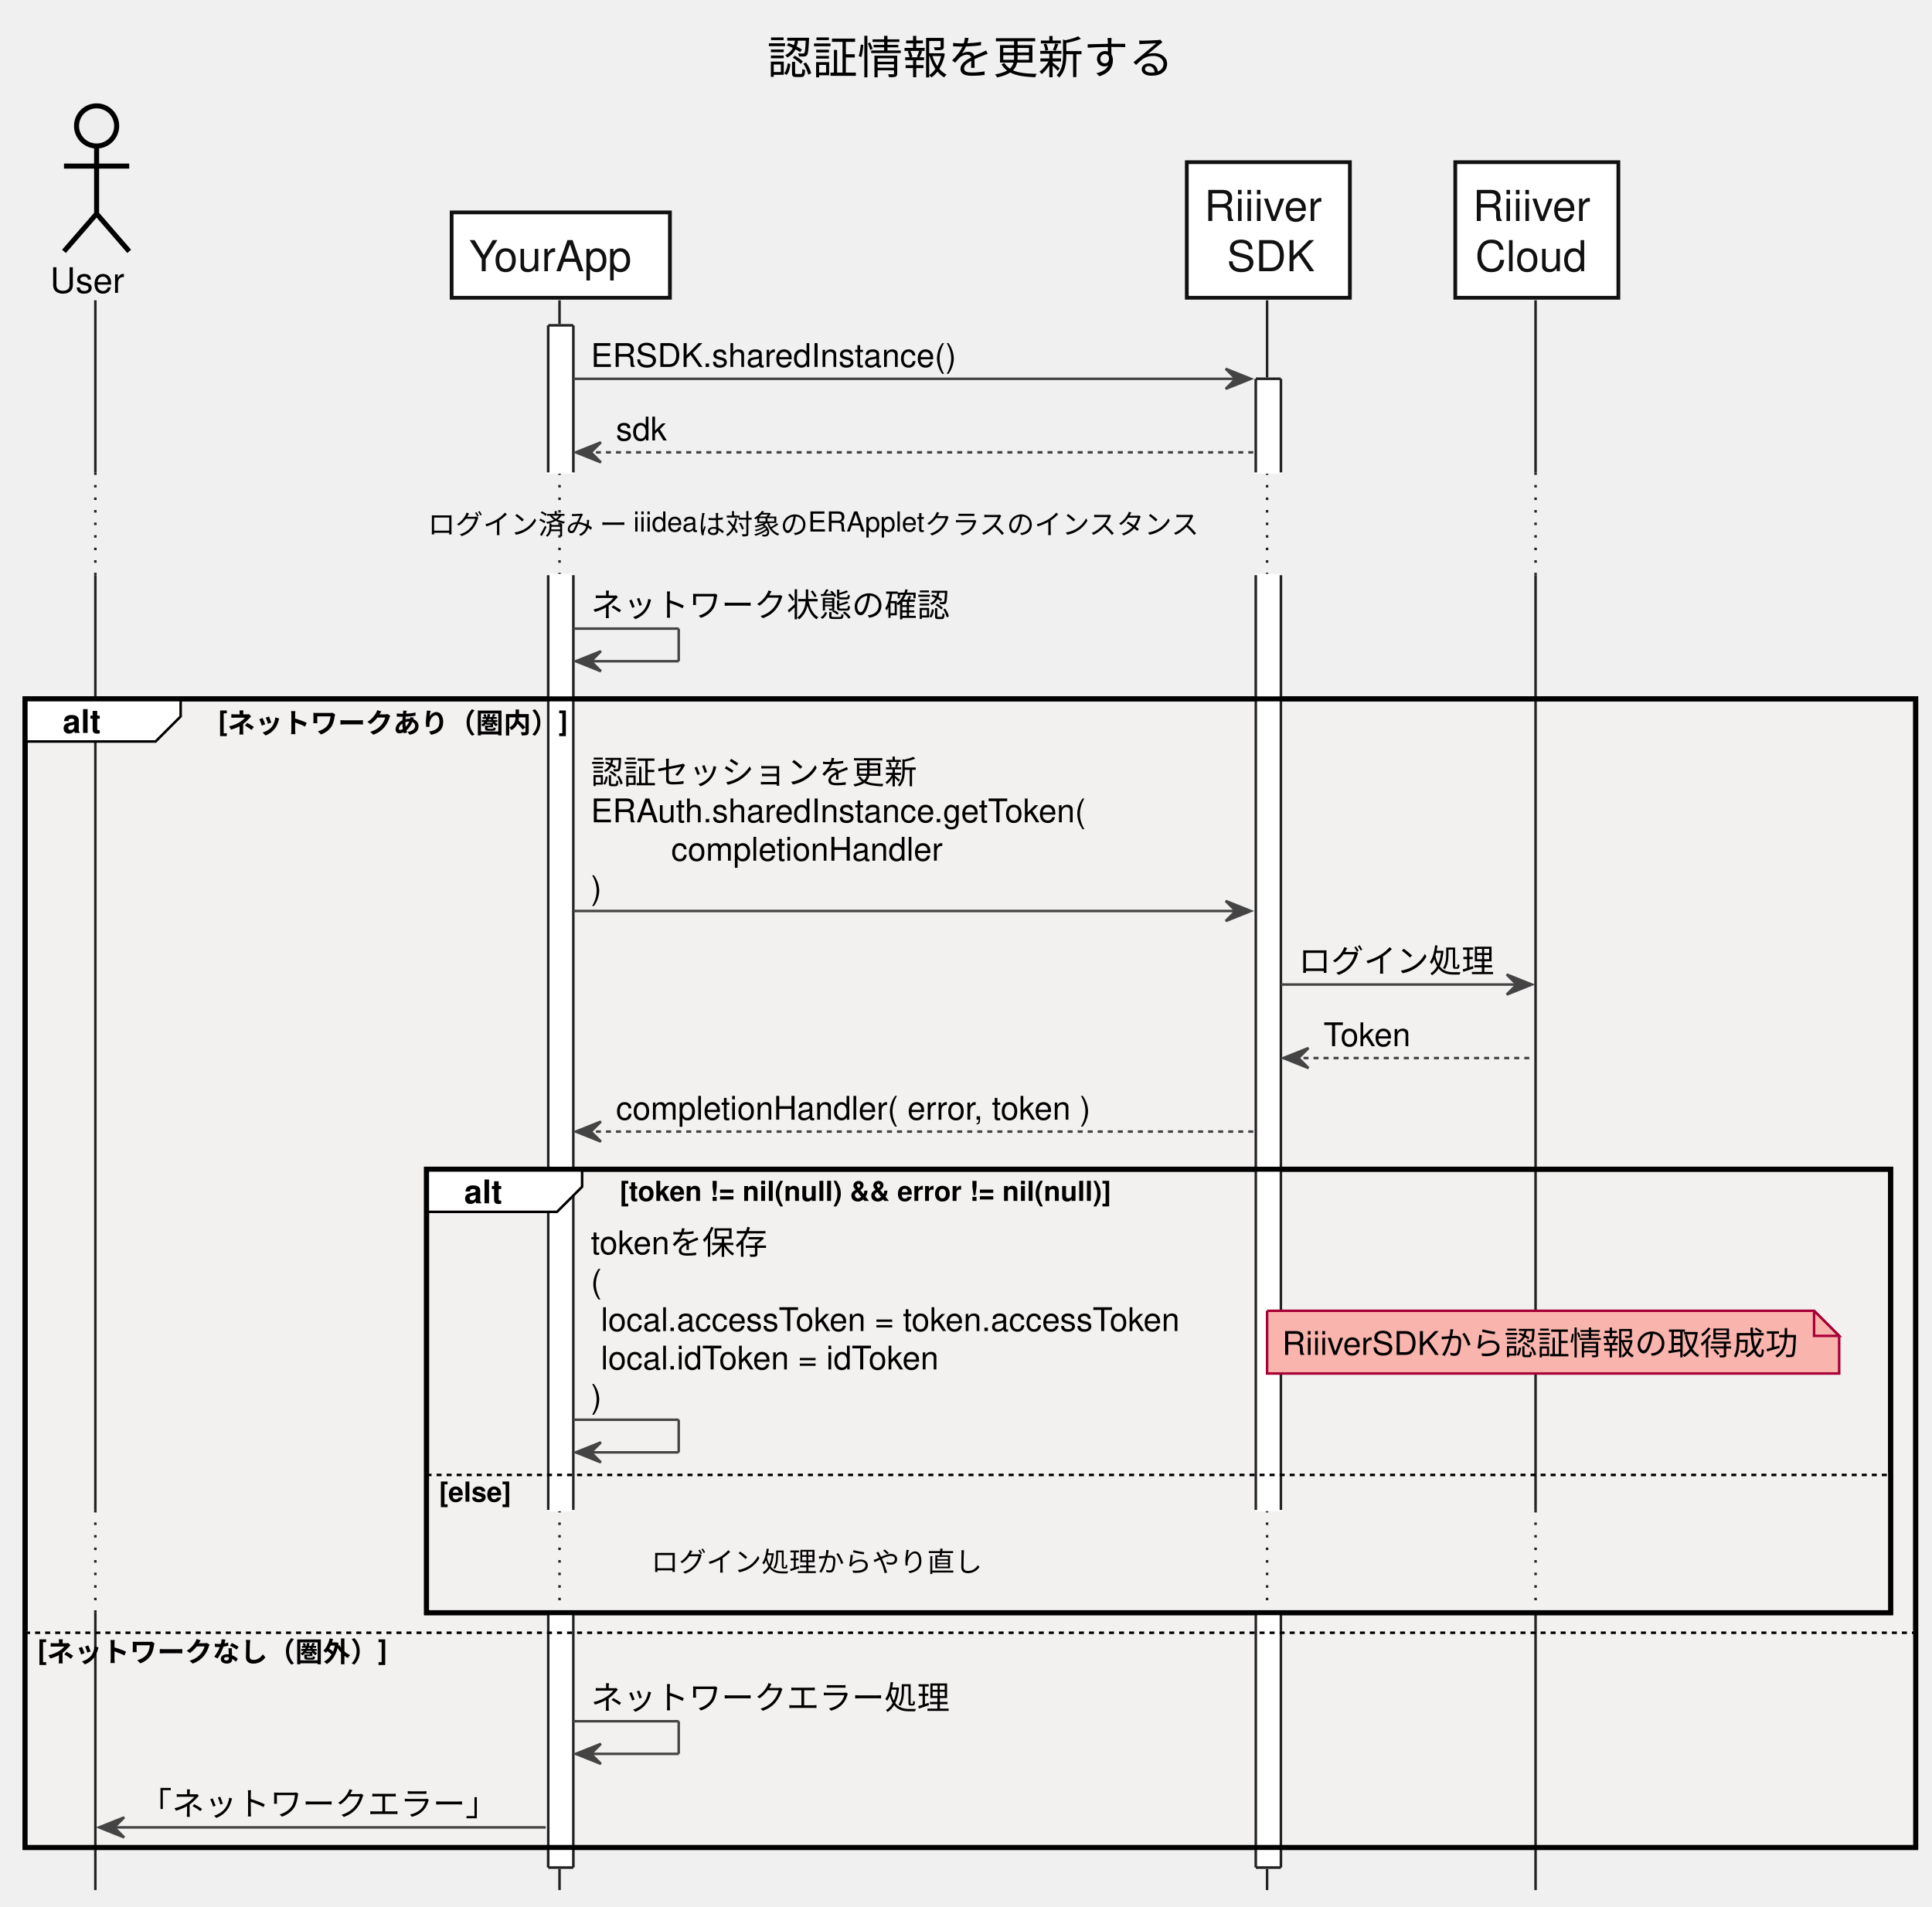
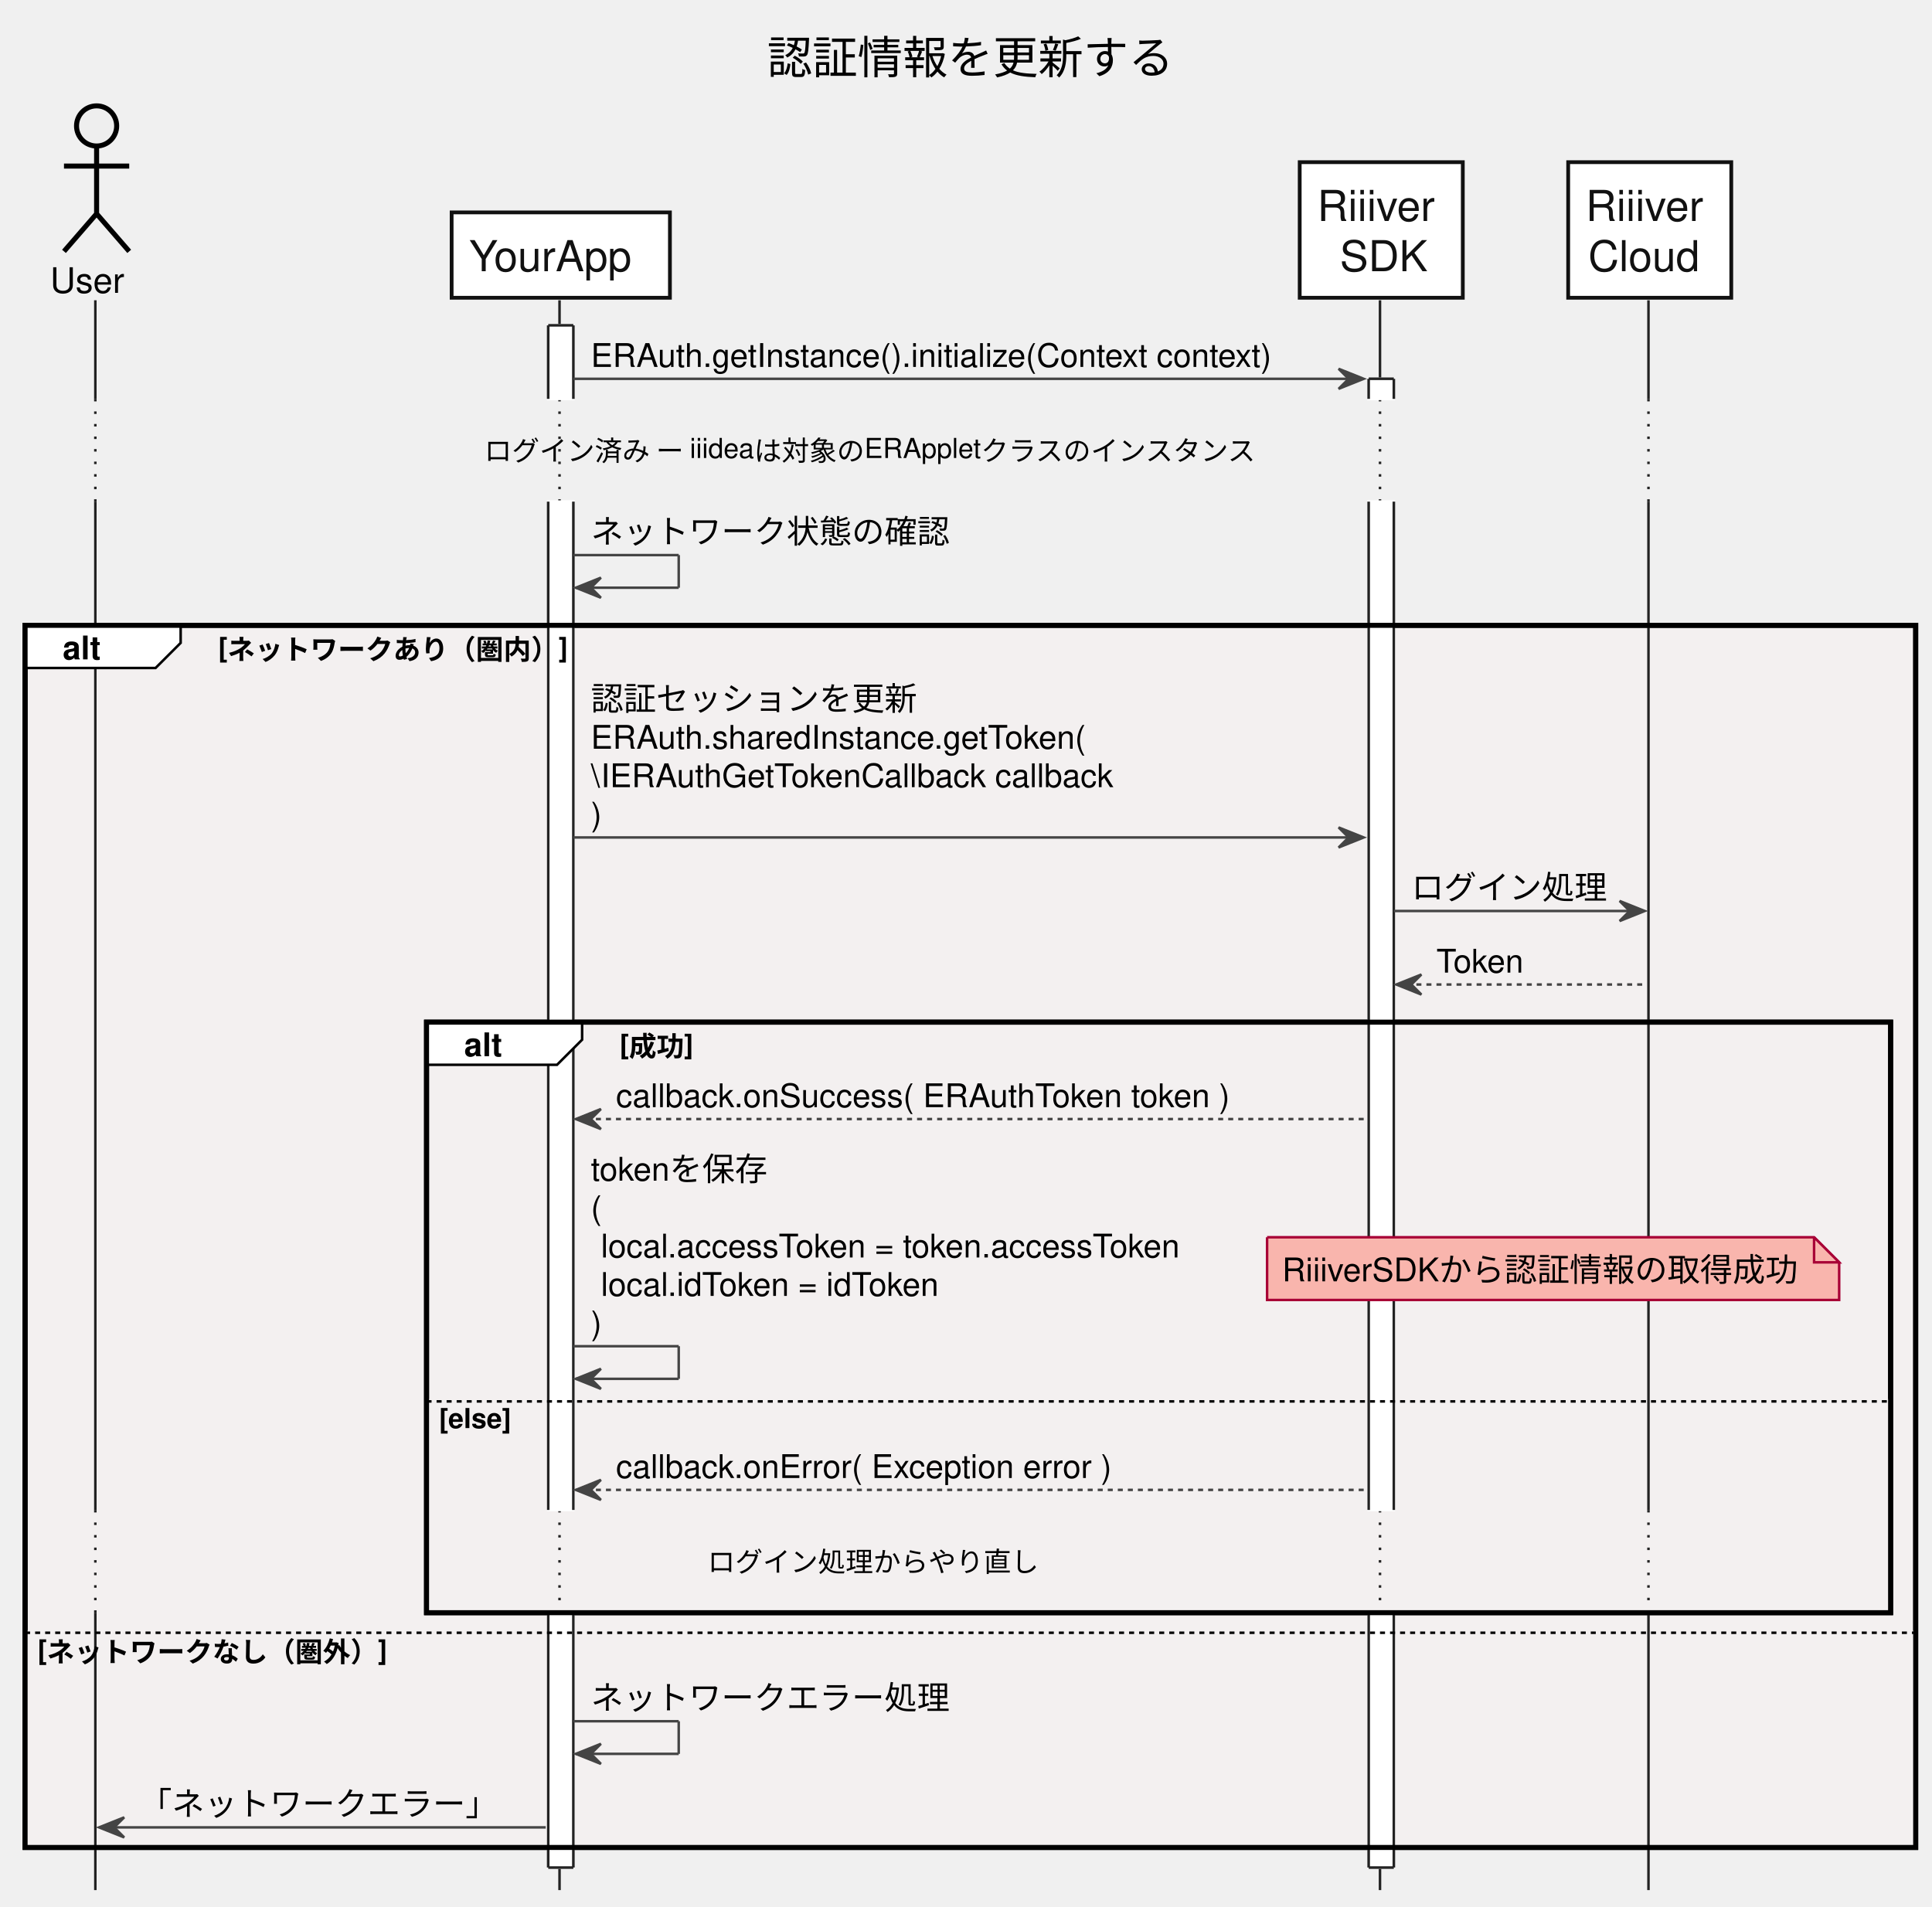
<svg xmlns="http://www.w3.org/2000/svg" contentScriptType="application/ecmascript" contentStyleType="text/css" height="760px" preserveAspectRatio="none" style="width:770px;height:760px;background:#F2EEE6;" version="1.1" viewBox="0 0 770 760" width="770px" zoomAndPan="magnify">
  <defs />
  <g>
    <text fill="#000000" font-family="Noto Sans JP, Helvetica, Arial, Liberation Sans" font-size="18" lengthAdjust="spacing" textLength="162" x="305.75" y="29.402">認証情報を更新する</text>
-     <rect fill="#FFFFFF" height="58.621" style="stroke:#FFFFFF;stroke-width:1.0;" width="10" x="218.5" y="129.688" />
-     <line style="stroke:#222222;stroke-width:1.0;" x1="218.5" x2="218.5" y1="129.688" y2="188.309" />
-     <line style="stroke:#222222;stroke-width:1.0;" x1="228.5" x2="228.5" y1="129.688" y2="188.309" />
+     <rect fill="#FFFFFF" height="29.311" style="stroke:#FFFFFF;stroke-width:1.0;" width="10" x="218.5" y="129.688" />
+     <line style="stroke:#222222;stroke-width:1.0;" x1="218.5" x2="218.5" y1="129.688" y2="158.998" />
+     <line style="stroke:#222222;stroke-width:1.0;" x1="228.5" x2="228.5" y1="129.688" y2="158.998" />
    <line style="stroke:#222222;stroke-width:1.0;" x1="218.5" x2="228.5" y1="129.688" y2="129.688" />
-     <rect fill="#FFFFFF" height="372.613" style="stroke:#FFFFFF;stroke-width:1.0;" width="10" x="218.5" y="229.264" />
-     <line style="stroke:#222222;stroke-width:1.0;" x1="218.5" x2="218.5" y1="229.264" y2="601.877" />
-     <line style="stroke:#222222;stroke-width:1.0;" x1="228.5" x2="228.5" y1="229.264" y2="601.877" />
+     <rect fill="#FFFFFF" height="401.924" style="stroke:#FFFFFF;stroke-width:1.0;" width="10" x="218.5" y="199.953" />
+     <line style="stroke:#222222;stroke-width:1.0;" x1="218.5" x2="218.5" y1="199.953" y2="601.877" />
+     <line style="stroke:#222222;stroke-width:1.0;" x1="228.5" x2="228.5" y1="199.953" y2="601.877" />
    <rect fill="#FFFFFF" height="101.576" style="stroke:#FFFFFF;stroke-width:1.0;" width="10" x="218.5" y="642.832" />
    <line style="stroke:#222222;stroke-width:1.0;" x1="218.5" x2="218.5" y1="642.832" y2="744.408" />
    <line style="stroke:#222222;stroke-width:1.0;" x1="228.5" x2="228.5" y1="642.832" y2="744.408" />
    <line style="stroke:#222222;stroke-width:1.0;" x1="218.5" x2="228.5" y1="744.408" y2="744.408" />
-     <rect fill="#FFFFFF" height="37.31" style="stroke:#FFFFFF;stroke-width:1.0;" width="10" x="500.5" y="150.998" />
-     <line style="stroke:#222222;stroke-width:1.0;" x1="500.5" x2="500.5" y1="150.998" y2="188.309" />
-     <line style="stroke:#222222;stroke-width:1.0;" x1="510.5" x2="510.5" y1="150.998" y2="188.309" />
-     <line style="stroke:#222222;stroke-width:1.0;" x1="500.5" x2="510.5" y1="150.998" y2="150.998" />
-     <rect fill="#FFFFFF" height="372.613" style="stroke:#FFFFFF;stroke-width:1.0;" width="10" x="500.5" y="229.264" />
-     <line style="stroke:#222222;stroke-width:1.0;" x1="500.5" x2="500.5" y1="229.264" y2="601.877" />
-     <line style="stroke:#222222;stroke-width:1.0;" x1="510.5" x2="510.5" y1="229.264" y2="601.877" />
-     <rect fill="#FFFFFF" height="101.576" style="stroke:#FFFFFF;stroke-width:1.0;" width="10" x="500.5" y="642.832" />
-     <line style="stroke:#222222;stroke-width:1.0;" x1="500.5" x2="500.5" y1="642.832" y2="744.408" />
-     <line style="stroke:#222222;stroke-width:1.0;" x1="510.5" x2="510.5" y1="642.832" y2="744.408" />
-     <line style="stroke:#222222;stroke-width:1.0;" x1="500.5" x2="510.5" y1="744.408" y2="744.408" />
-     <rect fill="#F3F0F0" height="457.834" style="stroke:#000000;stroke-width:2.0;" width="753.5" x="10" y="278.574" />
-     <rect fill="#F3F0F0" height="176.773" style="stroke:#000000;stroke-width:2.0;" width="583.5" x="170" y="466.059" />
-     <rect fill="#F3F0F0" height="55.91" style="stroke:none;stroke-width:1.0;" width="583.5" x="170" y="586.922" />
+     <rect fill="#FFFFFF" height="8" style="stroke:#FFFFFF;stroke-width:1.0;" width="10" x="545.5" y="150.998" />
+     <line style="stroke:#222222;stroke-width:1.0;" x1="545.5" x2="545.5" y1="150.998" y2="158.998" />
+     <line style="stroke:#222222;stroke-width:1.0;" x1="555.5" x2="555.5" y1="150.998" y2="158.998" />
+     <line style="stroke:#222222;stroke-width:1.0;" x1="545.5" x2="555.5" y1="150.998" y2="150.998" />
+     <rect fill="#FFFFFF" height="401.924" style="stroke:#FFFFFF;stroke-width:1.0;" width="10" x="545.5" y="199.953" />
+     <line style="stroke:#222222;stroke-width:1.0;" x1="545.5" x2="545.5" y1="199.953" y2="601.877" />
+     <line style="stroke:#222222;stroke-width:1.0;" x1="555.5" x2="555.5" y1="199.953" y2="601.877" />
+     <rect fill="#FFFFFF" height="101.576" style="stroke:#FFFFFF;stroke-width:1.0;" width="10" x="545.5" y="642.832" />
+     <line style="stroke:#222222;stroke-width:1.0;" x1="545.5" x2="545.5" y1="642.832" y2="744.408" />
+     <line style="stroke:#222222;stroke-width:1.0;" x1="555.5" x2="555.5" y1="642.832" y2="744.408" />
+     <line style="stroke:#222222;stroke-width:1.0;" x1="545.5" x2="555.5" y1="744.408" y2="744.408" />
+     <rect fill="#F3F0F0" height="487.144" style="stroke:#000000;stroke-width:2.0;" width="753.5" x="10" y="249.264" />
+     <rect fill="#F3F0F0" height="235.394" style="stroke:#000000;stroke-width:2.0;" width="583.5" x="170" y="407.438" />
+     <rect fill="#F3F0F0" height="85.221" style="stroke:none;stroke-width:1.0;" width="583.5" x="170" y="557.611" />
    <rect fill="#F3F0F0" height="86.576" style="stroke:none;stroke-width:1.0;" width="753.5" x="10" y="649.832" />
-     <line style="stroke:#222222;stroke-width:1.0;" x1="38" x2="38" y1="119.688" y2="188.309" />
-     <line style="stroke:#222222;stroke-width:1.0;stroke-dasharray:1.0,4.0;" x1="38" x2="38" y1="188.309" y2="229.264" />
-     <line style="stroke:#222222;stroke-width:1.0;" x1="38" x2="38" y1="229.264" y2="601.877" />
+     <line style="stroke:#222222;stroke-width:1.0;" x1="38" x2="38" y1="119.688" y2="158.998" />
+     <line style="stroke:#222222;stroke-width:1.0;stroke-dasharray:1.0,4.0;" x1="38" x2="38" y1="158.998" y2="199.953" />
+     <line style="stroke:#222222;stroke-width:1.0;" x1="38" x2="38" y1="199.953" y2="601.877" />
    <line style="stroke:#222222;stroke-width:1.0;stroke-dasharray:1.0,4.0;" x1="38" x2="38" y1="601.877" y2="642.832" />
    <line style="stroke:#222222;stroke-width:1.0;" x1="38" x2="38" y1="642.832" y2="753.408" />
-     <line style="stroke:#222222;stroke-width:1.0;" x1="223" x2="223" y1="119.688" y2="188.309" />
-     <line style="stroke:#222222;stroke-width:1.0;stroke-dasharray:1.0,4.0;" x1="223" x2="223" y1="188.309" y2="229.264" />
-     <line style="stroke:#222222;stroke-width:1.0;" x1="223" x2="223" y1="229.264" y2="601.877" />
+     <line style="stroke:#222222;stroke-width:1.0;" x1="223" x2="223" y1="119.688" y2="158.998" />
+     <line style="stroke:#222222;stroke-width:1.0;stroke-dasharray:1.0,4.0;" x1="223" x2="223" y1="158.998" y2="199.953" />
+     <line style="stroke:#222222;stroke-width:1.0;" x1="223" x2="223" y1="199.953" y2="601.877" />
    <line style="stroke:#222222;stroke-width:1.0;stroke-dasharray:1.0,4.0;" x1="223" x2="223" y1="601.877" y2="642.832" />
    <line style="stroke:#222222;stroke-width:1.0;" x1="223" x2="223" y1="642.832" y2="753.408" />
-     <line style="stroke:#222222;stroke-width:1.0;" x1="505" x2="505" y1="119.688" y2="188.309" />
-     <line style="stroke:#222222;stroke-width:1.0;stroke-dasharray:1.0,4.0;" x1="505" x2="505" y1="188.309" y2="229.264" />
-     <line style="stroke:#222222;stroke-width:1.0;" x1="505" x2="505" y1="229.264" y2="601.877" />
-     <line style="stroke:#222222;stroke-width:1.0;stroke-dasharray:1.0,4.0;" x1="505" x2="505" y1="601.877" y2="642.832" />
-     <line style="stroke:#222222;stroke-width:1.0;" x1="505" x2="505" y1="642.832" y2="753.408" />
-     <line style="stroke:#222222;stroke-width:1.0;" x1="612" x2="612" y1="119.688" y2="188.309" />
-     <line style="stroke:#222222;stroke-width:1.0;stroke-dasharray:1.0,4.0;" x1="612" x2="612" y1="188.309" y2="229.264" />
-     <line style="stroke:#222222;stroke-width:1.0;" x1="612" x2="612" y1="229.264" y2="601.877" />
-     <line style="stroke:#222222;stroke-width:1.0;stroke-dasharray:1.0,4.0;" x1="612" x2="612" y1="601.877" y2="642.832" />
-     <line style="stroke:#222222;stroke-width:1.0;" x1="612" x2="612" y1="642.832" y2="753.408" />
+     <line style="stroke:#222222;stroke-width:1.0;" x1="550" x2="550" y1="119.688" y2="158.998" />
+     <line style="stroke:#222222;stroke-width:1.0;stroke-dasharray:1.0,4.0;" x1="550" x2="550" y1="158.998" y2="199.953" />
+     <line style="stroke:#222222;stroke-width:1.0;" x1="550" x2="550" y1="199.953" y2="601.877" />
+     <line style="stroke:#222222;stroke-width:1.0;stroke-dasharray:1.0,4.0;" x1="550" x2="550" y1="601.877" y2="642.832" />
+     <line style="stroke:#222222;stroke-width:1.0;" x1="550" x2="550" y1="642.832" y2="753.408" />
+     <line style="stroke:#222222;stroke-width:1.0;" x1="657" x2="657" y1="119.688" y2="158.998" />
+     <line style="stroke:#222222;stroke-width:1.0;stroke-dasharray:1.0,4.0;" x1="657" x2="657" y1="158.998" y2="199.953" />
+     <line style="stroke:#222222;stroke-width:1.0;" x1="657" x2="657" y1="199.953" y2="601.877" />
+     <line style="stroke:#222222;stroke-width:1.0;stroke-dasharray:1.0,4.0;" x1="657" x2="657" y1="601.877" y2="642.832" />
+     <line style="stroke:#222222;stroke-width:1.0;" x1="657" x2="657" y1="642.832" y2="753.408" />
    <text fill="#000000" font-family="Noto Sans JP, Helvetica, Arial, Liberation Sans" font-size="14" lengthAdjust="spacing" textLength="31" x="20" y="116.734">User</text>
    <ellipse cx="38.5" cy="50.199" fill="#EEEEEE" rx="8" ry="8" style="stroke:#000000;stroke-width:2.0;" />
    <path d="M38.5,58.199 L38.5,85.199 M25.5,66.199 L51.5,66.199 M38.5,85.199 L25.5,100.199 M38.5,85.199 L51.5,100.199 " fill="none" style="stroke:#000000;stroke-width:2.0;" />
    <rect fill="#FFFFFF" height="34.022" style="stroke:#111111;stroke-width:1.5;" width="87" x="180" y="84.666" />
    <text fill="#111111" font-family="Noto Sans JP, Helvetica, Arial, Liberation Sans" font-size="17" lengthAdjust="spacing" textLength="73" x="187" y="108.102">YourApp</text>
-     <rect fill="#FFFFFF" height="54.043" style="stroke:#111111;stroke-width:1.5;" width="65" x="473" y="64.644" />
-     <text fill="#111111" font-family="Noto Sans JP, Helvetica, Arial, Liberation Sans" font-size="17" lengthAdjust="spacing" textLength="51" x="480" y="88.08">Riiiver</text>
-     <text fill="#111111" font-family="Noto Sans JP, Helvetica, Arial, Liberation Sans" font-size="17" lengthAdjust="spacing" textLength="33" x="489" y="108.102">SDK</text>
-     <rect fill="#FFFFFF" height="54.043" style="stroke:#111111;stroke-width:1.5;" width="65" x="580" y="64.644" />
-     <text fill="#111111" font-family="Noto Sans JP, Helvetica, Arial, Liberation Sans" font-size="17" lengthAdjust="spacing" textLength="51" x="587" y="88.08">Riiiver</text>
-     <text fill="#111111" font-family="Noto Sans JP, Helvetica, Arial, Liberation Sans" font-size="17" lengthAdjust="spacing" textLength="49" x="588" y="108.102">Cloud</text>
-     <rect fill="#FFFFFF" height="58.621" style="stroke:#FFFFFF;stroke-width:1.0;" width="10" x="218.5" y="129.688" />
-     <line style="stroke:#222222;stroke-width:1.0;" x1="218.5" x2="218.5" y1="129.688" y2="188.309" />
-     <line style="stroke:#222222;stroke-width:1.0;" x1="228.5" x2="228.5" y1="129.688" y2="188.309" />
+     <rect fill="#FFFFFF" height="54.043" style="stroke:#111111;stroke-width:1.5;" width="65" x="518" y="64.644" />
+     <text fill="#111111" font-family="Noto Sans JP, Helvetica, Arial, Liberation Sans" font-size="17" lengthAdjust="spacing" textLength="51" x="525" y="88.08">Riiiver</text>
+     <text fill="#111111" font-family="Noto Sans JP, Helvetica, Arial, Liberation Sans" font-size="17" lengthAdjust="spacing" textLength="33" x="534" y="108.102">SDK</text>
+     <rect fill="#FFFFFF" height="54.043" style="stroke:#111111;stroke-width:1.5;" width="65" x="625" y="64.644" />
+     <text fill="#111111" font-family="Noto Sans JP, Helvetica, Arial, Liberation Sans" font-size="17" lengthAdjust="spacing" textLength="51" x="632" y="88.08">Riiiver</text>
+     <text fill="#111111" font-family="Noto Sans JP, Helvetica, Arial, Liberation Sans" font-size="17" lengthAdjust="spacing" textLength="49" x="633" y="108.102">Cloud</text>
+     <rect fill="#FFFFFF" height="29.311" style="stroke:#FFFFFF;stroke-width:1.0;" width="10" x="218.5" y="129.688" />
+     <line style="stroke:#222222;stroke-width:1.0;" x1="218.5" x2="218.5" y1="129.688" y2="158.998" />
+     <line style="stroke:#222222;stroke-width:1.0;" x1="228.5" x2="228.5" y1="129.688" y2="158.998" />
    <line style="stroke:#222222;stroke-width:1.0;" x1="218.5" x2="228.5" y1="129.688" y2="129.688" />
-     <rect fill="#FFFFFF" height="372.613" style="stroke:#FFFFFF;stroke-width:1.0;" width="10" x="218.5" y="229.264" />
-     <line style="stroke:#222222;stroke-width:1.0;" x1="218.5" x2="218.5" y1="229.264" y2="601.877" />
-     <line style="stroke:#222222;stroke-width:1.0;" x1="228.5" x2="228.5" y1="229.264" y2="601.877" />
+     <rect fill="#FFFFFF" height="401.924" style="stroke:#FFFFFF;stroke-width:1.0;" width="10" x="218.5" y="199.953" />
+     <line style="stroke:#222222;stroke-width:1.0;" x1="218.5" x2="218.5" y1="199.953" y2="601.877" />
+     <line style="stroke:#222222;stroke-width:1.0;" x1="228.5" x2="228.5" y1="199.953" y2="601.877" />
    <rect fill="#FFFFFF" height="101.576" style="stroke:#FFFFFF;stroke-width:1.0;" width="10" x="218.5" y="642.832" />
    <line style="stroke:#222222;stroke-width:1.0;" x1="218.5" x2="218.5" y1="642.832" y2="744.408" />
    <line style="stroke:#222222;stroke-width:1.0;" x1="228.5" x2="228.5" y1="642.832" y2="744.408" />
    <line style="stroke:#222222;stroke-width:1.0;" x1="218.5" x2="228.5" y1="744.408" y2="744.408" />
-     <rect fill="#FFFFFF" height="37.31" style="stroke:#FFFFFF;stroke-width:1.0;" width="10" x="500.5" y="150.998" />
-     <line style="stroke:#222222;stroke-width:1.0;" x1="500.5" x2="500.5" y1="150.998" y2="188.309" />
-     <line style="stroke:#222222;stroke-width:1.0;" x1="510.5" x2="510.5" y1="150.998" y2="188.309" />
-     <line style="stroke:#222222;stroke-width:1.0;" x1="500.5" x2="510.5" y1="150.998" y2="150.998" />
-     <rect fill="#FFFFFF" height="372.613" style="stroke:#FFFFFF;stroke-width:1.0;" width="10" x="500.5" y="229.264" />
-     <line style="stroke:#222222;stroke-width:1.0;" x1="500.5" x2="500.5" y1="229.264" y2="601.877" />
-     <line style="stroke:#222222;stroke-width:1.0;" x1="510.5" x2="510.5" y1="229.264" y2="601.877" />
-     <rect fill="#FFFFFF" height="101.576" style="stroke:#FFFFFF;stroke-width:1.0;" width="10" x="500.5" y="642.832" />
-     <line style="stroke:#222222;stroke-width:1.0;" x1="500.5" x2="500.5" y1="642.832" y2="744.408" />
-     <line style="stroke:#222222;stroke-width:1.0;" x1="510.5" x2="510.5" y1="642.832" y2="744.408" />
-     <line style="stroke:#222222;stroke-width:1.0;" x1="500.5" x2="510.5" y1="744.408" y2="744.408" />
-     <polygon fill="#444444" points="488.5,146.998,498.5,150.998,488.5,154.998,492.5,150.998" style="stroke:#444444;stroke-width:1.0;" />
-     <line style="stroke:#444444;stroke-width:1.0;" x1="228.5" x2="494.5" y1="150.998" y2="150.998" />
-     <text fill="#000000" font-family="Noto Sans JP, Helvetica, Arial, Liberation Sans" font-size="13" lengthAdjust="spacing" textLength="147" x="235.5" y="146.256">ERSDK.sharedInstance()</text>
-     <polygon fill="#444444" points="239.5,176.309,229.5,180.309,239.5,184.309,235.5,180.309" style="stroke:#444444;stroke-width:1.0;" />
-     <line style="stroke:#444444;stroke-width:1.0;stroke-dasharray:2.0,2.0;" x1="233.5" x2="499.5" y1="180.309" y2="180.309" />
-     <text fill="#000000" font-family="Noto Sans JP, Helvetica, Arial, Liberation Sans" font-size="13" lengthAdjust="spacing" textLength="23" x="245.5" y="175.566">sdk</text>
-     <text fill="#000000" font-family="Noto Sans JP, Helvetica, Arial, Liberation Sans" font-size="11" lengthAdjust="spacing" textLength="313" x="170.5" y="212.943">ログイン済み ー iiideaは対象のERAppletクラスのインスタンス</text>
-     <line style="stroke:#444444;stroke-width:1.0;" x1="228.5" x2="270.5" y1="250.574" y2="250.574" />
-     <line style="stroke:#444444;stroke-width:1.0;" x1="270.5" x2="270.5" y1="250.574" y2="263.574" />
-     <line style="stroke:#444444;stroke-width:1.0;" x1="229.5" x2="270.5" y1="263.574" y2="263.574" />
-     <polygon fill="#444444" points="239.5,259.574,229.5,263.574,239.5,267.574,235.5,263.574" style="stroke:#444444;stroke-width:1.0;" />
-     <text fill="#000000" font-family="Noto Sans JP, Helvetica, Arial, Liberation Sans" font-size="13" lengthAdjust="spacing" textLength="143" x="235.5" y="245.832">ネットワーク状態の確認</text>
-     <path d="M10,278.574 L72,278.574 L72,285.574 L62,295.574 L10,295.574 L10,278.574 " fill="#FFFFFF" style="stroke:#000000;stroke-width:1.0;" />
-     <rect fill="none" height="457.834" style="stroke:#000000;stroke-width:2.0;" width="753.5" x="10" y="278.574" />
-     <text fill="#000000" font-family="Noto Sans JP, Helvetica, Arial, Liberation Sans" font-size="13" font-weight="bold" lengthAdjust="spacing" textLength="17" x="25" y="292.143">alt</text>
-     <text fill="#000000" font-family="Noto Sans JP, Helvetica, Arial, Liberation Sans" font-size="11" font-weight="bold" lengthAdjust="spacing" textLength="140" x="87" y="291.209">[ネットワークあり（圏内）]</text>
-     <polygon fill="#444444" points="488.5,359.127,498.5,363.127,488.5,367.127,492.5,363.127" style="stroke:#444444;stroke-width:1.0;" />
-     <line style="stroke:#444444;stroke-width:1.0;" x1="228.5" x2="494.5" y1="363.127" y2="363.127" />
-     <text fill="#000000" font-family="Noto Sans JP, Helvetica, Arial, Liberation Sans" font-size="13" lengthAdjust="spacing" textLength="130" x="235.5" y="312.453">認証セッションを更新</text>
-     <text fill="#000000" font-family="Noto Sans JP, Helvetica, Arial, Liberation Sans" font-size="13" lengthAdjust="spacing" textLength="211" x="235.5" y="327.764">ERAuth.sharedInstance.getToken(</text>
-     <text fill="#000000" font-family="Noto Sans JP, Helvetica, Arial, Liberation Sans" font-size="13" lengthAdjust="spacing" textLength="120" x="267.5" y="343.074">completionHandler</text>
-     <text fill="#000000" font-family="Noto Sans JP, Helvetica, Arial, Liberation Sans" font-size="13" lengthAdjust="spacing" textLength="4" x="235.5" y="358.385">)</text>
-     <polygon fill="#444444" points="600.5,388.438,610.5,392.438,600.5,396.438,604.5,392.438" style="stroke:#444444;stroke-width:1.0;" />
-     <line style="stroke:#444444;stroke-width:1.0;" x1="510.5" x2="606.5" y1="392.438" y2="392.438" />
-     <text fill="#000000" font-family="Noto Sans JP, Helvetica, Arial, Liberation Sans" font-size="13" lengthAdjust="spacing" textLength="78" x="517.5" y="387.695">ログイン処理</text>
-     <polygon fill="#444444" points="521.5,417.748,511.5,421.748,521.5,425.748,517.5,421.748" style="stroke:#444444;stroke-width:1.0;" />
-     <line style="stroke:#444444;stroke-width:1.0;stroke-dasharray:2.0,2.0;" x1="515.5" x2="611.5" y1="421.748" y2="421.748" />
-     <text fill="#000000" font-family="Noto Sans JP, Helvetica, Arial, Liberation Sans" font-size="13" lengthAdjust="spacing" textLength="39" x="527.5" y="417.006">Token</text>
-     <polygon fill="#444444" points="239.5,447.059,229.5,451.059,239.5,455.059,235.5,451.059" style="stroke:#444444;stroke-width:1.0;" />
-     <line style="stroke:#444444;stroke-width:1.0;stroke-dasharray:2.0,2.0;" x1="233.5" x2="499.5" y1="451.059" y2="451.059" />
-     <text fill="#000000" font-family="Noto Sans JP, Helvetica, Arial, Liberation Sans" font-size="13" lengthAdjust="spacing" textLength="210" x="245.5" y="446.316">completionHandler( error, token )</text>
-     <path d="M170,466.059 L232,466.059 L232,473.059 L222,483.059 L170,483.059 L170,466.059 " fill="#FFFFFF" style="stroke:#000000;stroke-width:1.0;" />
-     <rect fill="none" height="176.773" style="stroke:#000000;stroke-width:2.0;" width="583.5" x="170" y="466.059" />
-     <text fill="#000000" font-family="Noto Sans JP, Helvetica, Arial, Liberation Sans" font-size="13" font-weight="bold" lengthAdjust="spacing" textLength="17" x="185" y="479.627">alt</text>
-     <text fill="#000000" font-family="Noto Sans JP, Helvetica, Arial, Liberation Sans" font-size="11" font-weight="bold" lengthAdjust="spacing" textLength="221" x="247" y="478.693">[token != nil(null) &amp;&amp; error != nil(null)]</text>
-     <line style="stroke:#444444;stroke-width:1.0;" x1="228.5" x2="270.5" y1="565.922" y2="565.922" />
-     <line style="stroke:#444444;stroke-width:1.0;" x1="270.5" x2="270.5" y1="565.922" y2="578.922" />
-     <line style="stroke:#444444;stroke-width:1.0;" x1="229.5" x2="270.5" y1="578.922" y2="578.922" />
-     <polygon fill="#444444" points="239.5,574.922,229.5,578.922,239.5,582.922,235.5,578.922" style="stroke:#444444;stroke-width:1.0;" />
-     <text fill="#000000" font-family="Noto Sans JP, Helvetica, Arial, Liberation Sans" font-size="13" lengthAdjust="spacing" textLength="75" x="235.5" y="499.938">tokenを保存</text>
-     <text fill="#000000" font-family="Noto Sans JP, Helvetica, Arial, Liberation Sans" font-size="13" lengthAdjust="spacing" textLength="4" x="235.5" y="515.248">(</text>
-     <text fill="#000000" font-family="Noto Sans JP, Helvetica, Arial, Liberation Sans" font-size="13" lengthAdjust="spacing" textLength="254" x="239.5" y="530.559">local.accessToken = token.accessToken</text>
-     <text fill="#000000" font-family="Noto Sans JP, Helvetica, Arial, Liberation Sans" font-size="13" lengthAdjust="spacing" textLength="154" x="239.5" y="545.869">local.idToken = idToken</text>
-     <text fill="#000000" font-family="Noto Sans JP, Helvetica, Arial, Liberation Sans" font-size="13" lengthAdjust="spacing" textLength="4" x="235.5" y="561.18">)</text>
-     <path d="M505,522.49 L505,547.49 L733,547.49 L733,532.49 L723,522.49 L505,522.49 " fill="#F9B5AD" style="stroke:#A80036;stroke-width:1.0;" />
-     <path d="M723,522.49 L723,532.49 L733,532.49 L723,522.49 " fill="#F9B5AD" style="stroke:#A80036;stroke-width:1.0;" />
-     <text fill="#000000" font-family="Noto Sans JP, Helvetica, Arial, Liberation Sans" font-size="13" lengthAdjust="spacing" textLength="207" x="511" y="540.059">RiiiverSDKから認証情報の取得成功</text>
-     <line style="stroke:#000000;stroke-width:1.0;stroke-dasharray:2.0,2.0;" x1="170" x2="753.5" y1="587.922" y2="587.922" />
-     <text fill="#000000" font-family="Noto Sans JP, Helvetica, Arial, Liberation Sans" font-size="11" font-weight="bold" lengthAdjust="spacing" textLength="30" x="175" y="598.557">[else]</text>
-     <text fill="#000000" font-family="Noto Sans JP, Helvetica, Arial, Liberation Sans" font-size="11" lengthAdjust="spacing" textLength="132" x="259.5" y="626.512">ログイン処理からやり直し</text>
+     <rect fill="#FFFFFF" height="8" style="stroke:#FFFFFF;stroke-width:1.0;" width="10" x="545.5" y="150.998" />
+     <line style="stroke:#222222;stroke-width:1.0;" x1="545.5" x2="545.5" y1="150.998" y2="158.998" />
+     <line style="stroke:#222222;stroke-width:1.0;" x1="555.5" x2="555.5" y1="150.998" y2="158.998" />
+     <line style="stroke:#222222;stroke-width:1.0;" x1="545.5" x2="555.5" y1="150.998" y2="150.998" />
+     <rect fill="#FFFFFF" height="401.924" style="stroke:#FFFFFF;stroke-width:1.0;" width="10" x="545.5" y="199.953" />
+     <line style="stroke:#222222;stroke-width:1.0;" x1="545.5" x2="545.5" y1="199.953" y2="601.877" />
+     <line style="stroke:#222222;stroke-width:1.0;" x1="555.5" x2="555.5" y1="199.953" y2="601.877" />
+     <rect fill="#FFFFFF" height="101.576" style="stroke:#FFFFFF;stroke-width:1.0;" width="10" x="545.5" y="642.832" />
+     <line style="stroke:#222222;stroke-width:1.0;" x1="545.5" x2="545.5" y1="642.832" y2="744.408" />
+     <line style="stroke:#222222;stroke-width:1.0;" x1="555.5" x2="555.5" y1="642.832" y2="744.408" />
+     <line style="stroke:#222222;stroke-width:1.0;" x1="545.5" x2="555.5" y1="744.408" y2="744.408" />
+     <polygon fill="#444444" points="533.5,146.998,543.5,150.998,533.5,154.998,537.5,150.998" style="stroke:#444444;stroke-width:1.0;" />
+     <line style="stroke:#444444;stroke-width:1.0;" x1="228.5" x2="539.5" y1="150.998" y2="150.998" />
+     <text fill="#000000" font-family="Noto Sans JP, Helvetica, Arial, Liberation Sans" font-size="13" lengthAdjust="spacing" textLength="298" x="235.5" y="146.256">ERAuth.getInstance().initialize(Context context)</text>
+     <text fill="#000000" font-family="Noto Sans JP, Helvetica, Arial, Liberation Sans" font-size="11" lengthAdjust="spacing" textLength="313" x="193" y="183.633">ログイン済み ー iiideaは対象のERAppletクラスのインスタンス</text>
+     <line style="stroke:#444444;stroke-width:1.0;" x1="228.5" x2="270.5" y1="221.264" y2="221.264" />
+     <line style="stroke:#444444;stroke-width:1.0;" x1="270.5" x2="270.5" y1="221.264" y2="234.264" />
+     <line style="stroke:#444444;stroke-width:1.0;" x1="229.5" x2="270.5" y1="234.264" y2="234.264" />
+     <polygon fill="#444444" points="239.5,230.264,229.5,234.264,239.5,238.264,235.5,234.264" style="stroke:#444444;stroke-width:1.0;" />
+     <text fill="#000000" font-family="Noto Sans JP, Helvetica, Arial, Liberation Sans" font-size="13" lengthAdjust="spacing" textLength="143" x="235.5" y="216.522">ネットワーク状態の確認</text>
+     <path d="M10,249.264 L72,249.264 L72,256.264 L62,266.264 L10,266.264 L10,249.264 " fill="#FFFFFF" style="stroke:#000000;stroke-width:1.0;" />
+     <rect fill="none" height="487.144" style="stroke:#000000;stroke-width:2.0;" width="753.5" x="10" y="249.264" />
+     <text fill="#000000" font-family="Noto Sans JP, Helvetica, Arial, Liberation Sans" font-size="13" font-weight="bold" lengthAdjust="spacing" textLength="17" x="25" y="262.832">alt</text>
+     <text fill="#000000" font-family="Noto Sans JP, Helvetica, Arial, Liberation Sans" font-size="11" font-weight="bold" lengthAdjust="spacing" textLength="140" x="87" y="261.898">[ネットワークあり（圏内）]</text>
+     <polygon fill="#444444" points="533.5,329.816,543.5,333.816,533.5,337.816,537.5,333.816" style="stroke:#444444;stroke-width:1.0;" />
+     <line style="stroke:#444444;stroke-width:1.0;" x1="228.5" x2="539.5" y1="333.816" y2="333.816" />
+     <text fill="#000000" font-family="Noto Sans JP, Helvetica, Arial, Liberation Sans" font-size="13" lengthAdjust="spacing" textLength="130" x="235.5" y="283.143">認証セッションを更新</text>
+     <text fill="#000000" font-family="Noto Sans JP, Helvetica, Arial, Liberation Sans" font-size="13" lengthAdjust="spacing" textLength="211" x="235.5" y="298.453">ERAuth.sharedInstance.getToken(</text>
+     <text fill="#000000" font-family="Noto Sans JP, Helvetica, Arial, Liberation Sans" font-size="13" lengthAdjust="spacing" textLength="226" x="235.5" y="313.764">\IERAuthGetTokenCallback callback</text>
+     <text fill="#000000" font-family="Noto Sans JP, Helvetica, Arial, Liberation Sans" font-size="13" lengthAdjust="spacing" textLength="4" x="235.5" y="329.074">)</text>
+     <polygon fill="#444444" points="645.5,359.127,655.5,363.127,645.5,367.127,649.5,363.127" style="stroke:#444444;stroke-width:1.0;" />
+     <line style="stroke:#444444;stroke-width:1.0;" x1="555.5" x2="651.5" y1="363.127" y2="363.127" />
+     <text fill="#000000" font-family="Noto Sans JP, Helvetica, Arial, Liberation Sans" font-size="13" lengthAdjust="spacing" textLength="78" x="562.5" y="358.385">ログイン処理</text>
+     <polygon fill="#444444" points="566.5,388.438,556.5,392.438,566.5,396.438,562.5,392.438" style="stroke:#444444;stroke-width:1.0;" />
+     <line style="stroke:#444444;stroke-width:1.0;stroke-dasharray:2.0,2.0;" x1="560.5" x2="656.5" y1="392.438" y2="392.438" />
+     <text fill="#000000" font-family="Noto Sans JP, Helvetica, Arial, Liberation Sans" font-size="13" lengthAdjust="spacing" textLength="39" x="572.5" y="387.695">Token</text>
+     <path d="M170,407.438 L232,407.438 L232,414.438 L222,424.438 L170,424.438 L170,407.438 " fill="#FFFFFF" style="stroke:#000000;stroke-width:1.0;" />
+     <rect fill="none" height="235.394" style="stroke:#000000;stroke-width:2.0;" width="583.5" x="170" y="407.438" />
+     <text fill="#000000" font-family="Noto Sans JP, Helvetica, Arial, Liberation Sans" font-size="13" font-weight="bold" lengthAdjust="spacing" textLength="17" x="185" y="421.006">alt</text>
+     <text fill="#000000" font-family="Noto Sans JP, Helvetica, Arial, Liberation Sans" font-size="11" font-weight="bold" lengthAdjust="spacing" textLength="30" x="247" y="420.072">[成功]</text>
+     <polygon fill="#444444" points="239.5,442.059,229.5,446.059,239.5,450.059,235.5,446.059" style="stroke:#444444;stroke-width:1.0;" />
+     <line style="stroke:#444444;stroke-width:1.0;stroke-dasharray:2.0,2.0;" x1="233.5" x2="544.5" y1="446.059" y2="446.059" />
+     <text fill="#000000" font-family="Noto Sans JP, Helvetica, Arial, Liberation Sans" font-size="13" lengthAdjust="spacing" textLength="262" x="245.5" y="441.316">callback.onSuccess( ERAuthToken token )</text>
+     <line style="stroke:#444444;stroke-width:1.0;" x1="228.5" x2="270.5" y1="536.611" y2="536.611" />
+     <line style="stroke:#444444;stroke-width:1.0;" x1="270.5" x2="270.5" y1="536.611" y2="549.611" />
+     <line style="stroke:#444444;stroke-width:1.0;" x1="229.5" x2="270.5" y1="549.611" y2="549.611" />
+     <polygon fill="#444444" points="239.5,545.611,229.5,549.611,239.5,553.611,235.5,549.611" style="stroke:#444444;stroke-width:1.0;" />
+     <text fill="#000000" font-family="Noto Sans JP, Helvetica, Arial, Liberation Sans" font-size="13" lengthAdjust="spacing" textLength="75" x="235.5" y="470.627">tokenを保存</text>
+     <text fill="#000000" font-family="Noto Sans JP, Helvetica, Arial, Liberation Sans" font-size="13" lengthAdjust="spacing" textLength="4" x="235.5" y="485.938">(</text>
+     <text fill="#000000" font-family="Noto Sans JP, Helvetica, Arial, Liberation Sans" font-size="13" lengthAdjust="spacing" textLength="254" x="239.5" y="501.248">local.accessToken = token.accessToken</text>
+     <text fill="#000000" font-family="Noto Sans JP, Helvetica, Arial, Liberation Sans" font-size="13" lengthAdjust="spacing" textLength="154" x="239.5" y="516.559">local.idToken = idToken</text>
+     <text fill="#000000" font-family="Noto Sans JP, Helvetica, Arial, Liberation Sans" font-size="13" lengthAdjust="spacing" textLength="4" x="235.5" y="531.869">)</text>
+     <path d="M505,493.18 L505,518.18 L733,518.18 L733,503.18 L723,493.18 L505,493.18 " fill="#F9B5AD" style="stroke:#A80036;stroke-width:1.0;" />
+     <path d="M723,493.18 L723,503.18 L733,503.18 L723,493.18 " fill="#F9B5AD" style="stroke:#A80036;stroke-width:1.0;" />
+     <text fill="#000000" font-family="Noto Sans JP, Helvetica, Arial, Liberation Sans" font-size="13" lengthAdjust="spacing" textLength="207" x="511" y="510.748">RiiiverSDKから認証情報の取得成功</text>
+     <line style="stroke:#000000;stroke-width:1.0;stroke-dasharray:2.0,2.0;" x1="170" x2="753.5" y1="558.611" y2="558.611" />
+     <text fill="#000000" font-family="Noto Sans JP, Helvetica, Arial, Liberation Sans" font-size="11" font-weight="bold" lengthAdjust="spacing" textLength="30" x="175" y="569.246">[else]</text>
+     <polygon fill="#444444" points="239.5,589.877,229.5,593.877,239.5,597.877,235.5,593.877" style="stroke:#444444;stroke-width:1.0;" />
+     <line style="stroke:#444444;stroke-width:1.0;stroke-dasharray:2.0,2.0;" x1="233.5" x2="544.5" y1="593.877" y2="593.877" />
+     <text fill="#000000" font-family="Noto Sans JP, Helvetica, Arial, Liberation Sans" font-size="13" lengthAdjust="spacing" textLength="214" x="245.5" y="589.135">callback.onError( Exception error )</text>
+     <text fill="#000000" font-family="Noto Sans JP, Helvetica, Arial, Liberation Sans" font-size="11" lengthAdjust="spacing" textLength="132" x="282" y="626.512">ログイン処理からやり直し</text>
    <line style="stroke:#000000;stroke-width:1.0;stroke-dasharray:2.0,2.0;" x1="10" x2="763.5" y1="650.832" y2="650.832" />
    <text fill="#000000" font-family="Noto Sans JP, Helvetica, Arial, Liberation Sans" font-size="11" font-weight="bold" lengthAdjust="spacing" textLength="140" x="15" y="661.467">[ネットワークなし（圏外）]</text>
    <line style="stroke:#444444;stroke-width:1.0;" x1="228.5" x2="270.5" y1="686.098" y2="686.098" />
    <line style="stroke:#444444;stroke-width:1.0;" x1="270.5" x2="270.5" y1="686.098" y2="699.098" />
    <line style="stroke:#444444;stroke-width:1.0;" x1="229.5" x2="270.5" y1="699.098" y2="699.098" />
    <polygon fill="#444444" points="239.5,695.098,229.5,699.098,239.5,703.098,235.5,699.098" style="stroke:#444444;stroke-width:1.0;" />
    <text fill="#000000" font-family="Noto Sans JP, Helvetica, Arial, Liberation Sans" font-size="13" lengthAdjust="spacing" textLength="143" x="235.5" y="681.356">ネットワークエラー処理</text>
    <polygon fill="#444444" points="49.5,724.408,39.5,728.408,49.5,732.408,45.5,728.408" style="stroke:#444444;stroke-width:1.0;" />
    <line style="stroke:#444444;stroke-width:1.0;" x1="43.5" x2="217.5" y1="728.408" y2="728.408" />
    <text fill="#000000" font-family="Noto Sans JP, Helvetica, Arial, Liberation Sans" font-size="13" lengthAdjust="spacing" textLength="156" x="55.5" y="723.666">「ネットワークエラー」　</text>
  </g>
</svg>
